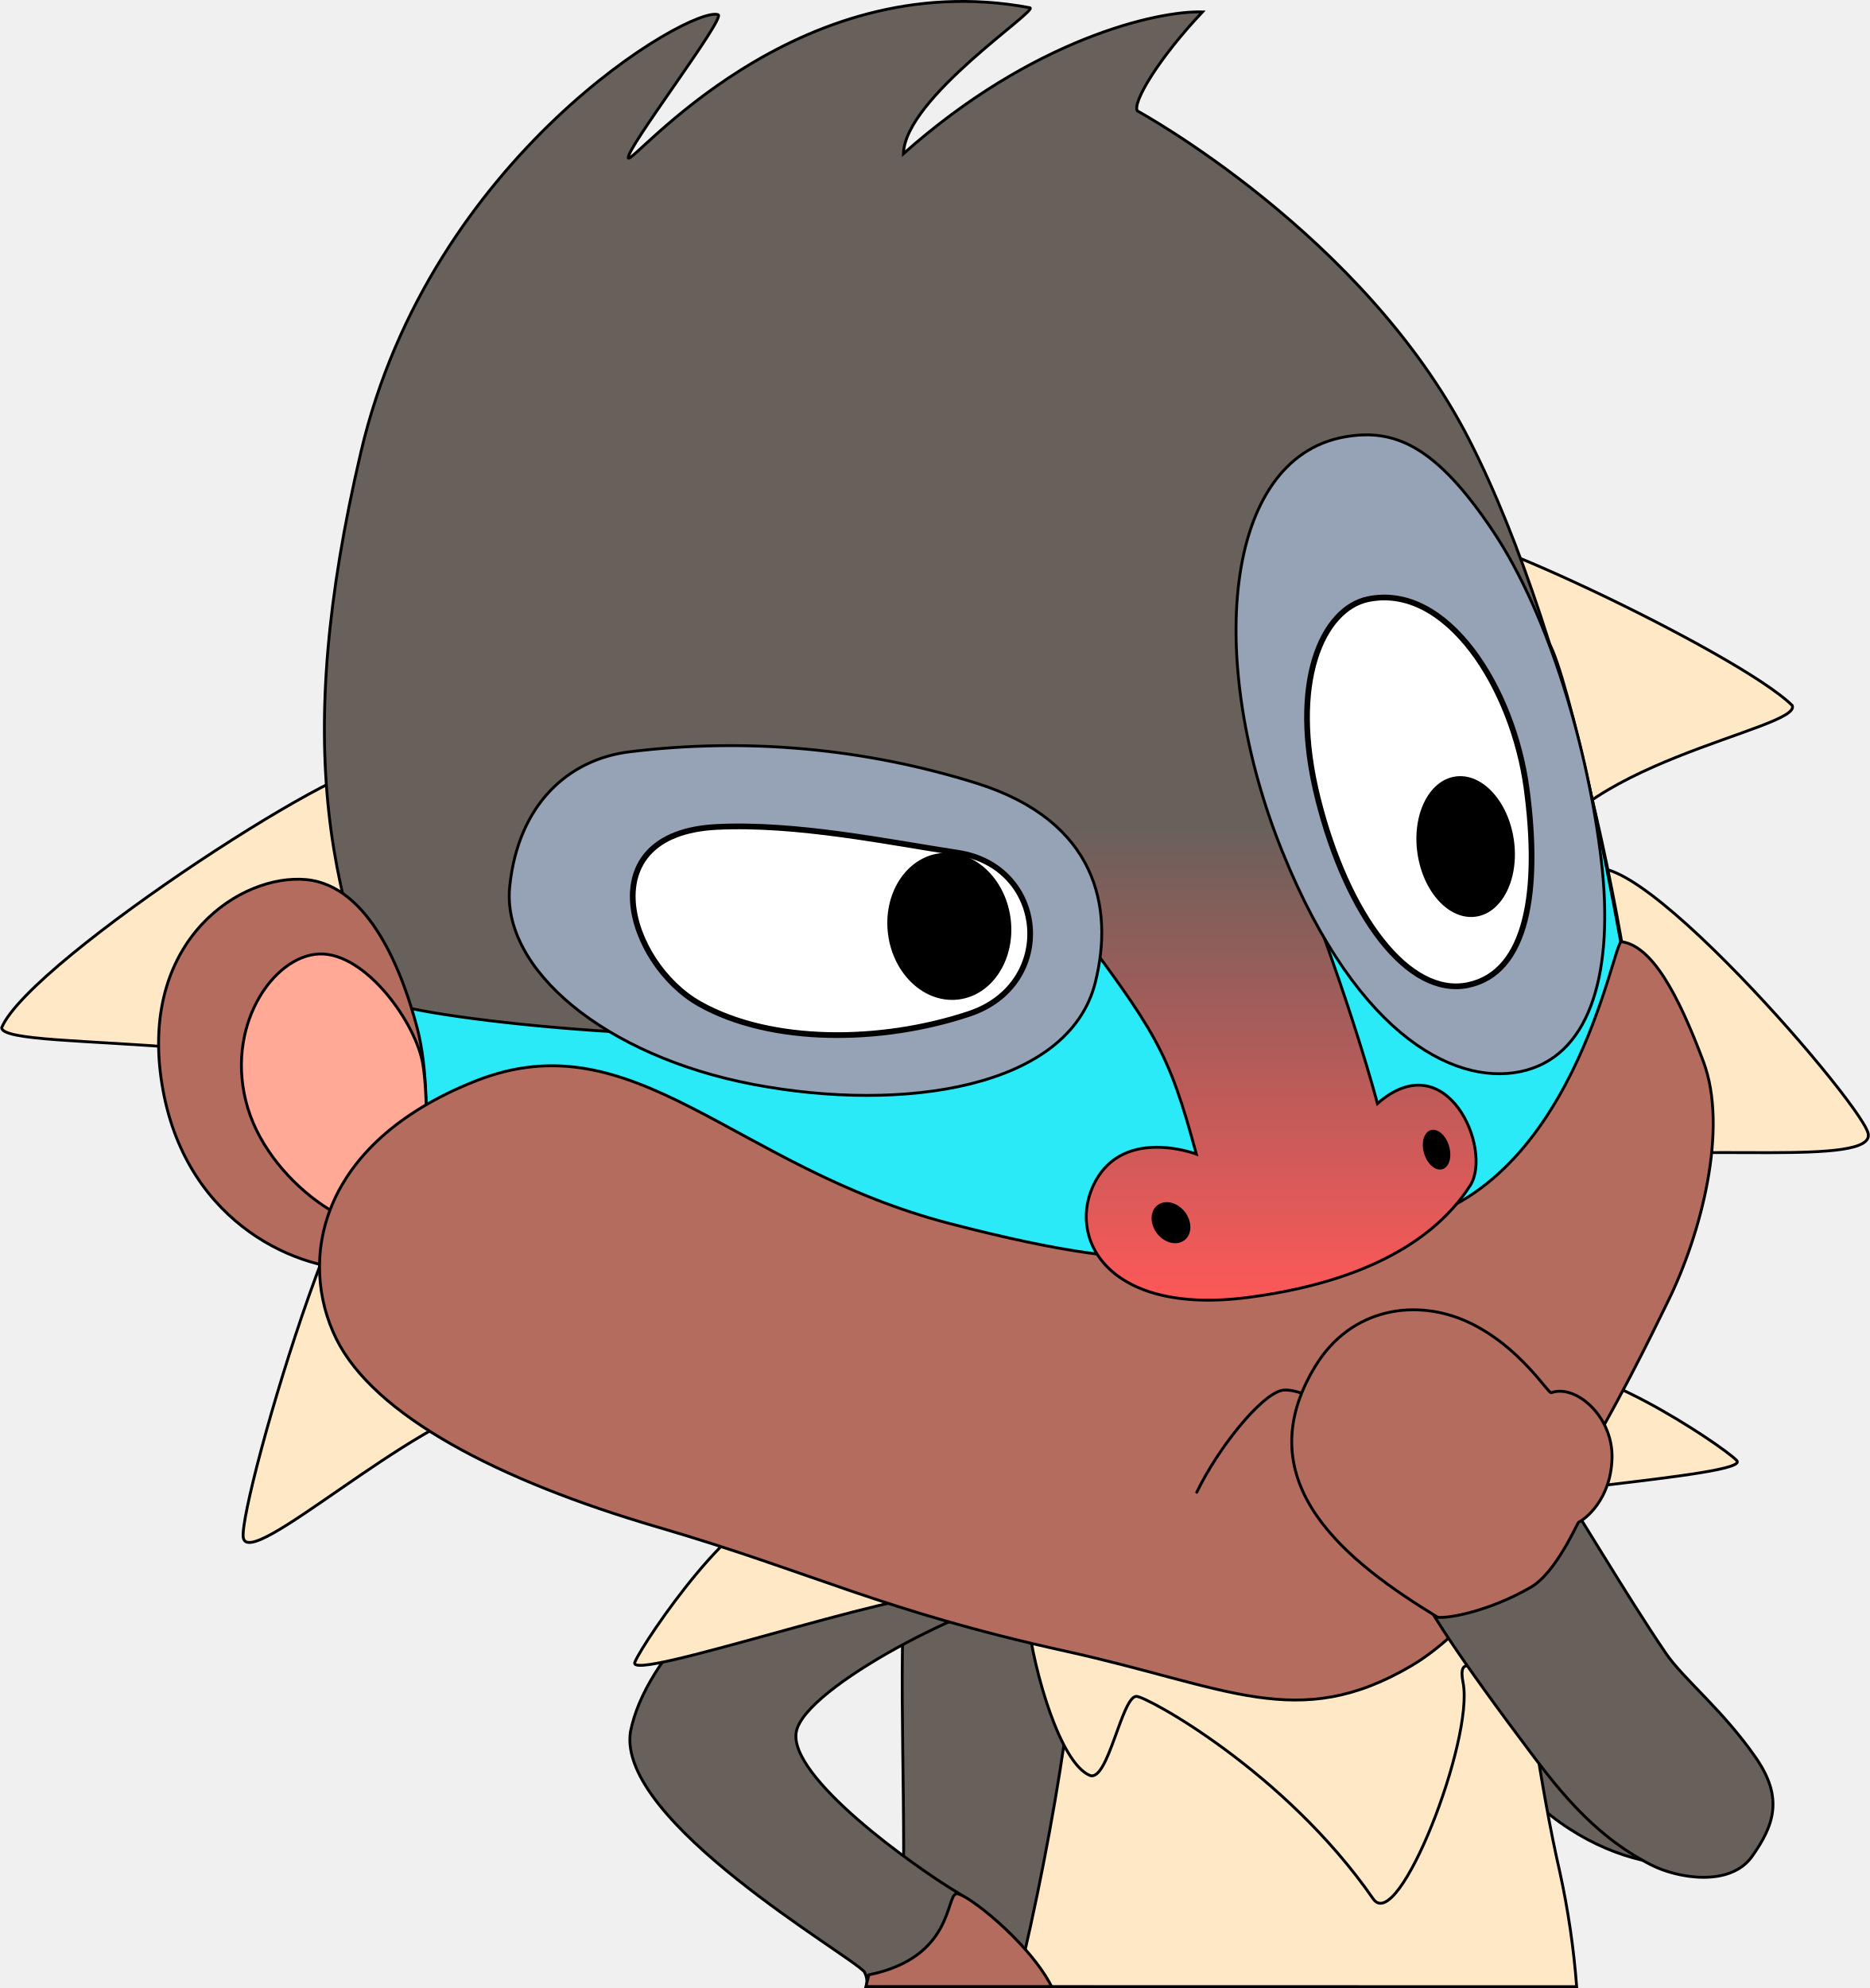
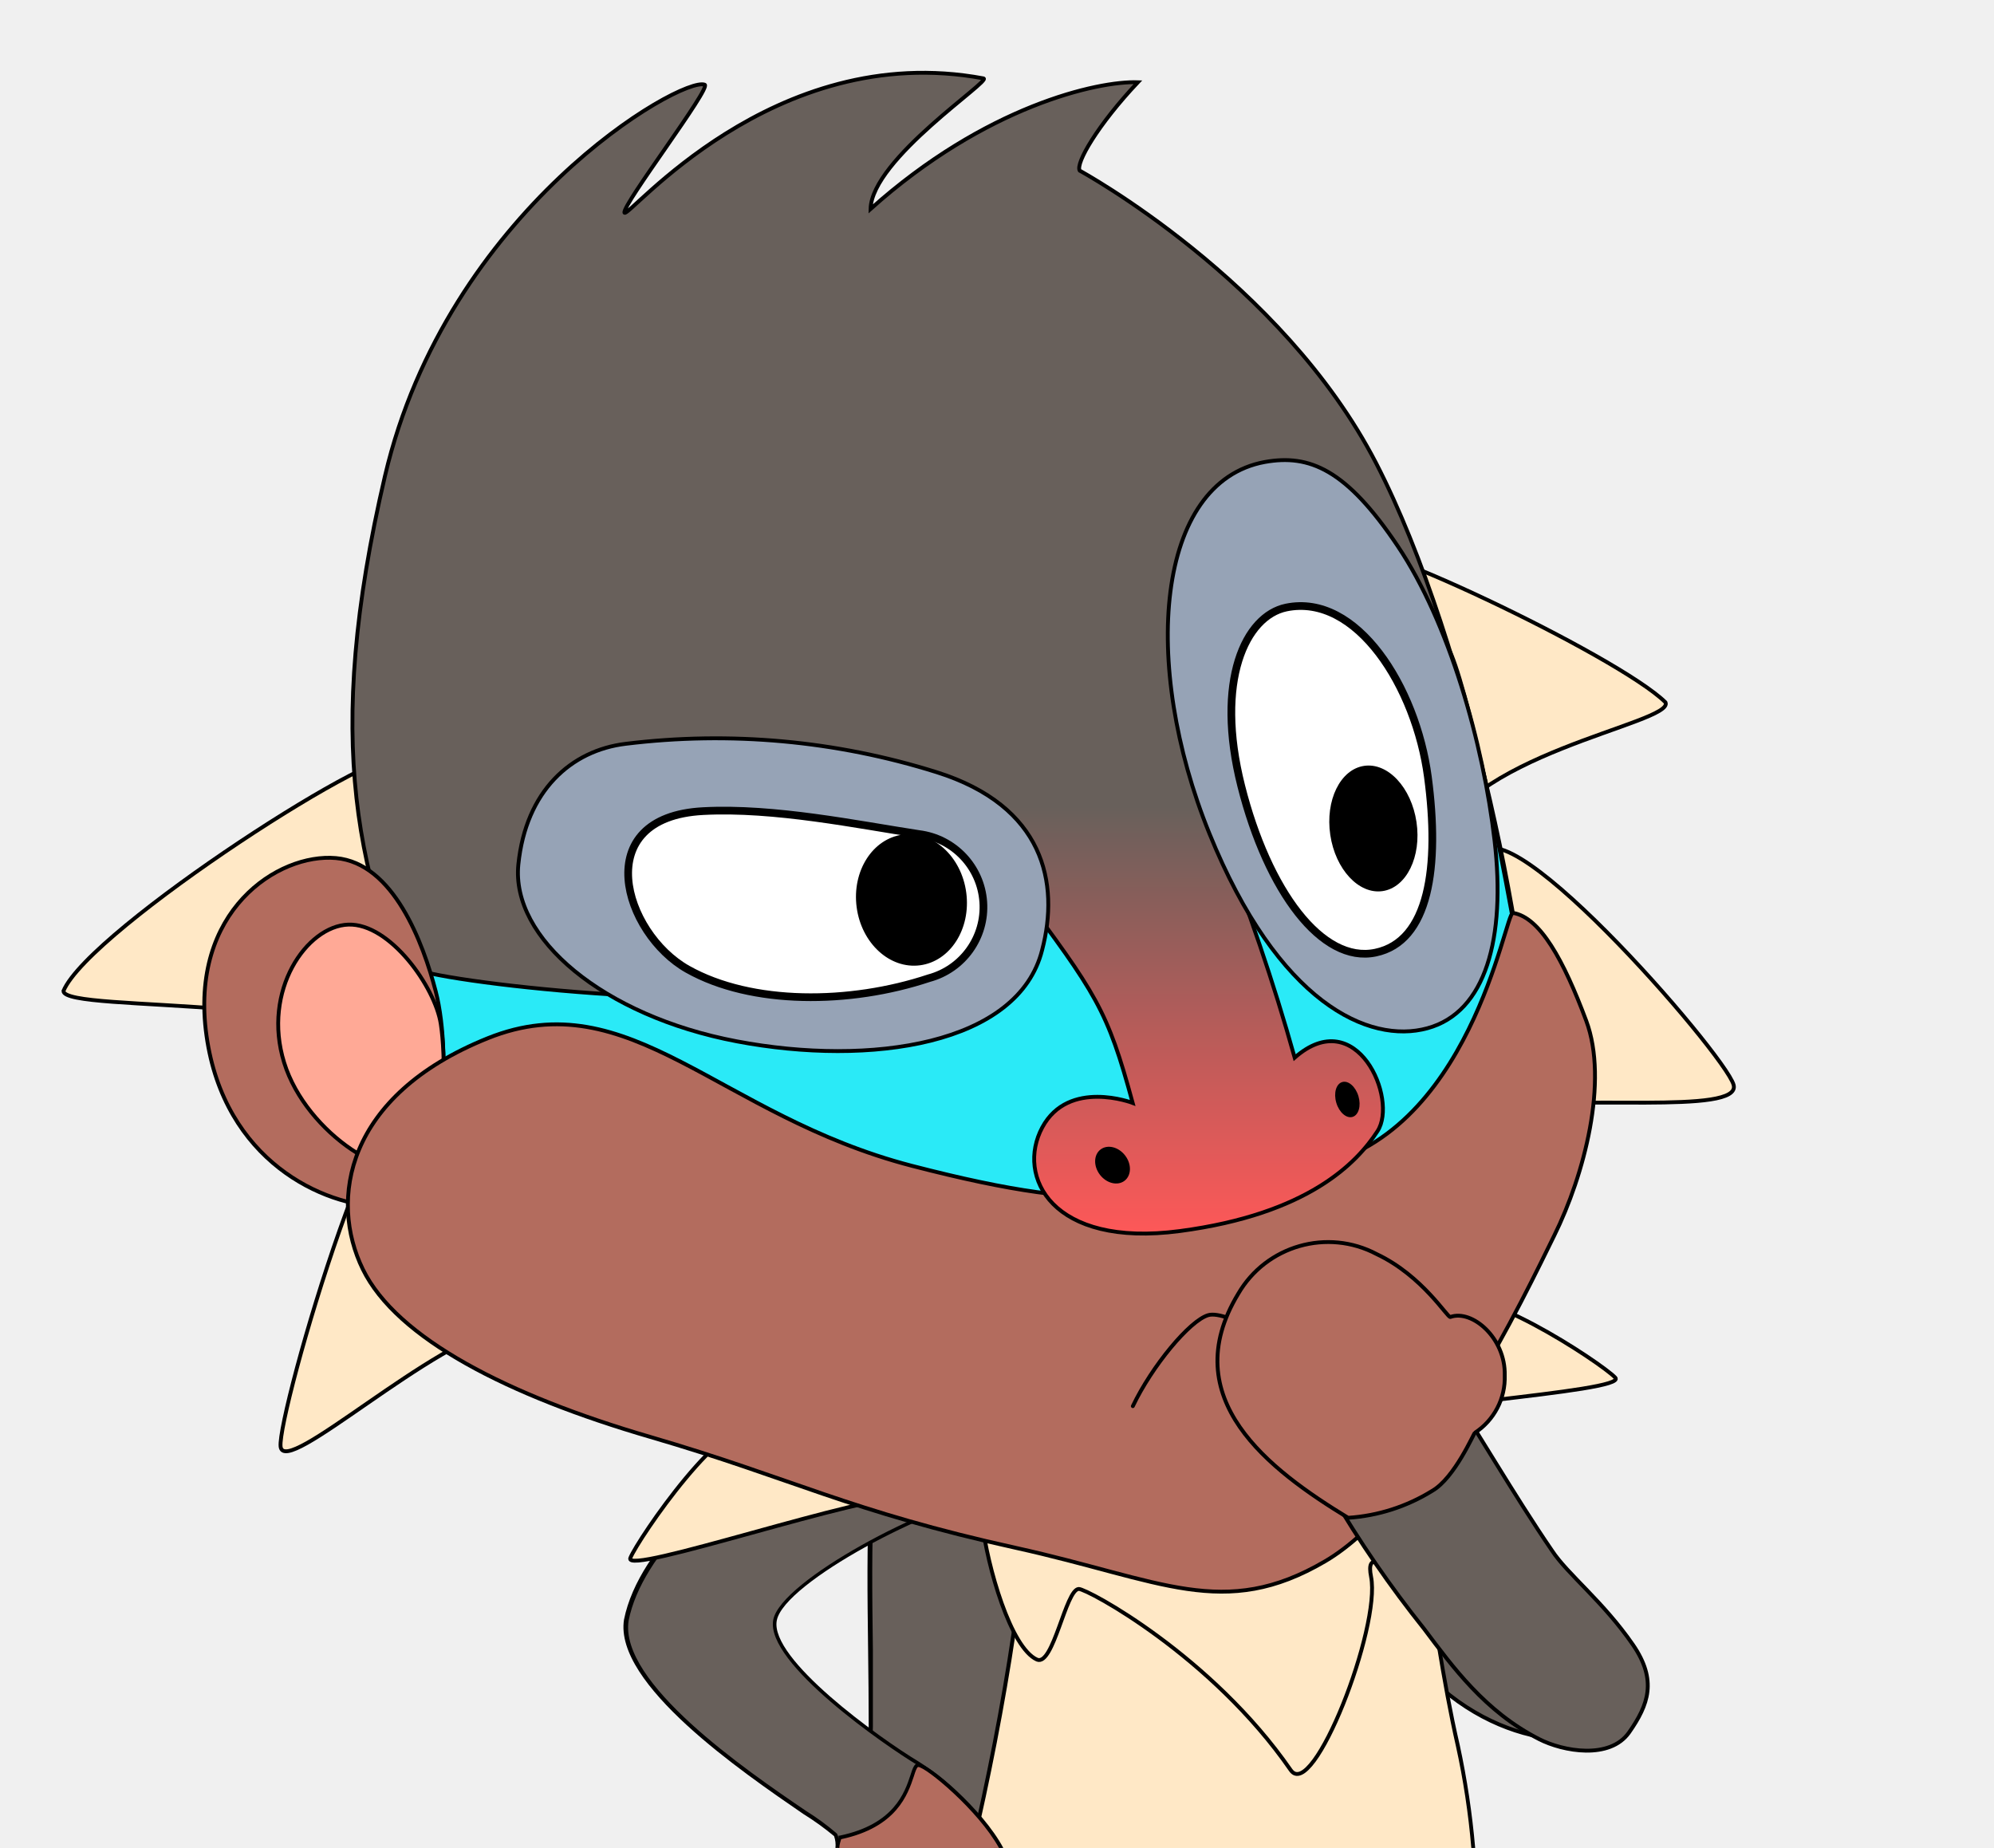
- <svg xmlns="http://www.w3.org/2000/svg" viewBox="0 0 327.73 348.39">
+ <svg xmlns="http://www.w3.org/2000/svg" viewBox="0 0 129.48 120">
  <defs>
-     <style>.cls-1{fill:#68605b;}.cls-1,.cls-2,.cls-3,.cls-4,.cls-5,.cls-6,.cls-7,.cls-8,.cls-9{stroke:#000;stroke-miterlimit:10;}.cls-1,.cls-2,.cls-3,.cls-4,.cls-5,.cls-6,.cls-7,.cls-9{stroke-width:0.5px;}.cls-2{fill:#ffe8c6;}.cls-3{fill:#2aeaf7;}.cls-4{fill:#b36c5e;}.cls-5{fill:#ffa996;}.cls-6{fill:url(#linear-gradient);}.cls-7{fill:#96a3b6;}.cls-8{fill:#fff;}.cls-9{fill:none;stroke-linecap:round;}</style>
-     <linearGradient id="linear-gradient" x1="185.1" y1="88.2" x2="185.1" y2="227.84" gradientUnits="userSpaceOnUse">
+     <style>.cls-1,.cls-13{fill:none;}.cls-2,.cls-3{fill:#68605b;}.cls-10,.cls-11,.cls-13,.cls-2,.cls-5,.cls-6,.cls-7,.cls-8,.cls-9{stroke:#000;stroke-miterlimit:10;}.cls-10,.cls-13,.cls-2,.cls-5,.cls-6,.cls-7,.cls-8,.cls-9{stroke-width:0.25px;}.cls-4,.cls-5{fill:#ffe8c6;}.cls-6{fill:#2aeaf7;}.cls-12,.cls-7{fill:#b36c5e;}.cls-8{fill:#ffa996;}.cls-9{fill:url(#linear-gradient);}.cls-10{fill:#96a3b6;}.cls-11{fill:#fff;stroke-width:0.5px;}.cls-13{stroke-linecap:round;}</style>
+     <linearGradient id="linear-gradient" x1="65.39" y1="33.87" x2="65.39" y2="80.14" gradientUnits="userSpaceOnUse">
      <stop offset="0.4" stop-color="#68605b" />
      <stop offset="1" stop-color="#fe5858" />
    </linearGradient>
  </defs>
  <g id="Layer_2" data-name="Layer 2">
    <g id="Layer_1-2" data-name="Layer 1">
-       <path class="cls-1" d="M252.16,256.6c5.16-1.12,55,58.28,53.16,65.47s-24,7.87-39.47-9.53S225.83,262.34,252.16,256.6Z" />
-       <path class="cls-1" d="M153.11,348.14c2.91-7.22,5.28-14.55,5.28-23.74,0-48.35-5.78-92.51,37.84-99.59,26.31-4.27,45.83.73,66.85,73.26a291.4,291.4,0,0,1,10,50.07Z" />
-       <path class="cls-2" d="M178.18,348.14c6.68-27.43,12.2-61.84,10.84-78.11-3.44-41.34,62.74-26.45,68.65-22s8.85,50.06,15.74,80.08a145,145,0,0,1,2.94,20.05Z" />
-       <path class="cls-1" d="M139.57,303.49c-1.48,7.87,20.67,23.62,28.05,28.05,4.67,2.8,12.43,9.25,15.64,16.6H151.87a3.79,3.79,0,0,0-.37-2.58c-2.46-2.95-43.42-26.33-41-42.07,5.41-27.07,62.74-55.85,70.12-56.84l.24,32.73C171.06,280.36,141.05,295.61,139.57,303.49Z" />
-       <path class="cls-2" d="M66.3,134.91c-1-5.37-61,33.25-66,45.17-.14,4.53,60.84-.17,72.06,15.63C72.31,195.71,69.66,152.65,66.3,134.91Z" />
-       <path class="cls-2" d="M72.15,200c-7.85-14.14-30.26,63.11-29.52,69.38s29.89-21,44.66-23.62S74,203.35,72.15,200Z" />
-       <path class="cls-2" d="M136.37,265.84c-5.89-4-23.62,21.78-25.1,25.47s46.87-12.92,54.63-11.81S145.6,272.12,136.37,265.84Z" />
-       <path class="cls-2" d="M251.63,94.14c-1.08-5.36,53.32,20.37,62.5,29.49,1.84,4.15-40.69,10.22-45.13,29.08C269,152.71,255.21,111.83,251.63,94.14Z" />
-       <path class="cls-2" d="M277.42,155.18c1.94-16.06,48.32,37.28,50,43.37s-32.1,1.54-46.75,4.72S277,159,277.42,155.18Z" />
-       <path class="cls-2" d="M271.56,241.83c3.95-5.93,30.09,11.26,32.85,14.12s-48.28,5.72-55,9.67S265.39,251.12,271.56,241.83Z" />
-       <path class="cls-2" d="M180.17,284.05c1.1,9,5.65,24.88,10.82,27.07,3.2,1.35,5.6-13.75,8.18-13.84,1.68-.06,26,13.1,41.52,35.49,4.39,6.33,17.72-28,15.75-37.89s12.42,8.18,14.88,9.41,2.09-27.31-6.27-36.91S179.76,280.77,180.17,284.05Z" />
-       <path class="cls-1" d="M125.87,2.58c1.4.53-16.24,23.62-15.74,25.1s29-34.06,70.36-26.33c1.83.34-21.89,15.75-22.14,25.59C181,6.77,202.88,1.85,210.76,2.09c-7.88,8.37-12.27,15.91-11.42,17.34,0,0,39.63,21.54,58.08,57.46S288.3,176,287.93,199.66s-50.56,64.58-104.81,50.93S87.53,221.07,72.4,190.06s-21.2-59.3-9.14-110.84C75.44,27.19,121.32.86,125.87,2.58Z" />
-       <path class="cls-3" d="M68,175.06C53.21,242,63.91,237.3,85.32,248.38s104.44,38.75,129.17,41.7,38-2.58,47.61-15.13,29-67.3,25.67-88.33c-6.4-40.1-14.23-72.77-16.76-74.55-7.85-5.56-46.34-10.56-63.9.86-25.81,16.79-47.45,65.38-57.45,67C122.43,184.51,65.26,177.37,68,175.06Z" />
-       <path class="cls-4" d="M73.14,180.22c-2.46-9.38-8.24-25.09-19.56-26.08S24.79,164.48,28.24,189s22.88,33.46,34.69,33.46S76.58,193.39,73.14,180.22Z" />
-       <path class="cls-5" d="M74.14,186.63c-1.13-7.22-10-19.72-18.16-19.45s-16.79,12.92-12.55,27S65.17,219,70.34,213.6,75.06,192.53,74.14,186.63Z" />
-       <path class="cls-4" d="M244.34,214.79c-31.55,5.35-38,10-77.87-.37-37.86-9.81-55.2-36-83.06-25S52.29,221.13,58.93,234.6s28.42,24.85,56.28,33,39,14.57,71.6,21.77c28.42,6.27,40.59,14.27,60.52,2.58s39.56-52.75,45-63.84c5.81-11.78,10.66-30.27,6.23-42.08-4.53-12.09-9.09-20.28-14.35-21C282.71,164.75,275.89,209.44,244.34,214.79Z" />
-       <path class="cls-6" d="M111.48,148c20.3,4.06,60.53-8.12,75.66,12.18,15.48,20.78,17.59,23.74,22.55,42.07,0,0-12.55-4.79-17.71,4.8s1.84,23.62,26.94,20.3,34.69-13.29,38.75-19.56-4.06-25.1-16.24-14.39c0,0-4.47-17.35-14.8-43.55s-1.48-19.32,3.69-27.8,10.33-23.13,4.42-33.84" />
-       <path class="cls-7" d="M110.37,131.75a144.54,144.54,0,0,1,60.9,5.54c21,6.64,24,21.77,20.71,34.88-4.65,18.56-33.63,22.85-59.83,17.89s-44.29-20.25-42.81-34.69S99.65,133.05,110.37,131.75Z" />
-       <path class="cls-7" d="M235.62,76.58c8.74-1.57,16,1.45,26.05,16.47s16.76,38.68,19,57.75-1.67,33.61-13.15,36.75-29.29-5-42.73-38.24S214.27,80.44,235.62,76.58Z" />
-       <path class="cls-8" d="M125.58,144.92c14-.71,30.12,2.67,42.3,4.52,15.59,2.36,17.45,23.08,2,28.23s-34.73,5.33-47.28-1.75S103.08,146.07,125.58,144.92Z" />
-       <path class="cls-8" d="M239.8,105c13.82-2.83,25.42,15.55,27.78,33.22s.23,32.22-10.26,34.41S236.13,160.46,231,140,231.82,106.67,239.8,105Z" />
-       <ellipse cx="166.39" cy="162.34" rx="10.83" ry="12.92" transform="translate(-19.69 23.01) rotate(-7.47)" />
-       <ellipse cx="256.89" cy="148.36" rx="8.53" ry="12.41" transform="translate(-18.99 39.31) rotate(-8.44)" />
-       <ellipse cx="205.81" cy="214.3" rx="3.09" ry="3.88" transform="matrix(0.79, -0.61, 0.61, 0.79, -88.07, 170.52)" />
-       <ellipse cx="251.78" cy="201.5" rx="2.28" ry="3.57" transform="translate(-46.91 79.94) rotate(-16.53)" />
-       <path class="cls-4" d="M151.77,348.14c.4-1.63.53-2.06.53-2.06,14.76-3,13.47-13.84,15.32-14.21,1.51-.3,12.75,8.44,16.7,16.27Z" />
-       <path class="cls-9" d="M243.27,253.69c-2.5-3.56-15-11-18.72-10s-11,10-14.79,17.83" />
-       <path class="cls-1" d="M289.37,326.8c-10.61-5.42-17-14.21-22.52-21.59-13.71-18.29-16.74-24.1-18-26.34-.22-.38.73-1.7-1.91-11.55-3.29-12.29-3.68-11.4-3.93-15.25-.49-7.63,4.15-6.28,11.56-5.17,9.84,1.48,17.28,11.71,19.34,14.41s10.84,17.79,18.06,28.4c3.14,4.61,10,9.93,15.87,18.45,4.79,7,3.08,11.75-.74,17.16S294.07,329.21,289.37,326.8Z" />
-       <path class="cls-4" d="M268.33,278.15c4.44-2.57,8.16-11.31,8.36-11.39,1-.42,5.68-3.88,5.86-11.24s-6.42-13-10.65-11.45c-.54.2-5.44-8.07-14.44-12.32s-20.64-2.76-27,7.8c-12.36,20.5,6.08,34.44,21.55,43.88C254.21,283.63,261.23,282.24,268.33,278.15Z" />
+       <rect class="cls-1" width="129.48" height="120" />
+       <path class="cls-2" d="M87.61,89.67c1.71-.37,18.23,19.31,17.62,21.7s-7.94,2.6-13.08-3.16S78.89,91.57,87.61,89.67Z" />
+       <path class="cls-3" d="M54.84,120l39.62-.46a92.33,92.33,0,0,0-3.23-16.12c-7-24-13.43-25.7-22.15-24.28-14.46,2.34-12.54,17-12.54,33A20.85,20.85,0,0,1,54.84,120Z" />
+       <path d="M56.41,112.14a20.71,20.71,0,0,1-1.7,7.86H55a20.8,20.8,0,0,0,1.68-7.86c0-1.71,0-3.42,0-5.06-.18-13.81-.33-25.74,12.48-27.82,4.48-.73,8.17-.57,11.63,2.57,3.8,3.45,7.1,10.32,10.38,21.62a86.57,86.57,0,0,1,3.31,15.47h.25a87.33,87.33,0,0,0-3.32-15.54C88.06,92,84.74,85.12,80.9,81.64c-3.54-3.2-7.29-3.37-11.84-2.63-13,2.12-12.87,14.14-12.69,28.07C56.39,108.73,56.41,110.43,56.41,112.14Z" />
+       <path class="cls-4" d="M63.12,120H95.58a51.57,51.57,0,0,0-.93-6.64c-2.28-9.94-3.26-25.07-5.21-26.54s-23.89-6.4-22.75,7.3C67.14,99.48,65.32,110.94,63.12,120Z" />
+       <path d="M63,120h.26c2-8.47,4-20.23,3.57-25.89-.3-3.54,1-6.11,3.7-7.63,6-3.33,17.5-.56,18.84.44,1.11.84,2,6.7,2.86,12.91.65,4.44,1.38,9.48,2.31,13.56a50.55,50.55,0,0,1,1,6.61h.25a53.65,53.65,0,0,0-1-6.67c-.94-4.07-1.67-9.1-2.31-13.53-1-6.81-1.76-12.18-3-13.08-1.41-1-12.87-3.91-19.11-.46-2.85,1.58-4.14,4.22-3.83,7.87C67,99.78,65,111.55,63,120Z" />
+       <path class="cls-3" d="M54.37,120H64.68a14.69,14.69,0,0,0-5.08-5.5c-2.45-1.46-9.79-6.68-9.3-9.29s10.44-7.66,13.7-8l-.08-10.84c-2.45.32-21.44,9.86-23.24,18.83-.81,5.22,12.76,13,13.58,13.94A2,2,0,0,1,54.37,120Z" />
+       <path d="M54.16,119.23a1.74,1.74,0,0,1,.09.77h.25a1.68,1.68,0,0,0-.15-.93,16.14,16.14,0,0,0-2-1.47c-4-2.71-12.16-8.34-11.53-12.37,1.75-8.75,20.19-18.08,23-18.7l.08,10.58c-3.47.44-13.21,5.5-13.69,8.08-.53,2.81,7.37,8.23,9.35,9.42a14.79,14.79,0,0,1,5,5.39h.27a14.71,14.71,0,0,0-5.16-5.6c-2.63-1.58-9.7-6.68-9.23-9.17S60.69,97.68,64,97.34h.12L64,86.23l-.14,0c-1.34.18-6.77,2.74-11.91,6.2-4.68,3.14-10.46,7.9-11.43,12.74-.66,4.19,7.65,9.88,11.64,12.62A17.44,17.44,0,0,1,54.16,119.23Z" />
+       <path class="cls-5" d="M26,49.35c-.34-1.78-20.21,11-21.88,15,0,1.5,20.16-.06,23.87,5.17C28,69.49,27.14,55.22,26,49.35Z" />
+       <path class="cls-5" d="M28,70.93c-2.6-4.69-10,20.91-9.78,23s9.91-7,14.8-7.83S28.58,72,28,70.93Z" />
+       <path class="cls-5" d="M49.24,92.74c-2-1.33-7.82,7.21-8.31,8.43S56.46,96.89,59,97.26,52.3,94.81,49.24,92.74Z" />
+       <path class="cls-5" d="M87.44,35.84c-.36-1.78,17.67,6.75,20.71,9.77.61,1.38-13.49,3.39-15,9.64C93.19,55.25,88.62,41.7,87.44,35.84Z" />
+       <path class="cls-5" d="M96,56.06c.64-5.32,16,12.36,16.57,14.38S101.91,71,97.06,72,95.83,57.31,96,56.06Z" />
+       <path class="cls-5" d="M94,84.78c1.31-2,10,3.73,10.89,4.68s-16,1.89-18.24,3.2S92,87.86,94,84.78Z" />
+       <path class="cls-5" d="M63.76,98.77c.36,3,1.87,8.24,3.58,9,1.06.44,1.86-4.56,2.71-4.59.56,0,8.63,4.34,13.76,11.76,1.45,2.1,5.87-9.29,5.22-12.55s4.12,2.71,4.93,3.11.69-9-2.08-12.23S63.62,97.68,63.76,98.77Z" />
+       <path class="cls-2" d="M45.76,5.5c.47.17-5.38,7.83-5.21,8.31S50.16,2.53,63.86,5.09c.61.11-7.25,5.22-7.33,8.48C64,6.88,71.28,5.25,73.89,5.34c-2.61,2.77-4.06,5.27-3.78,5.74,0,0,13.13,7.14,19.25,19S99.59,63,99.46,70.8,82.71,92.21,64.73,87.68,33.06,77.9,28.05,67.62,21,48,25,30.9C29.05,13.65,44.26,4.93,45.76,5.5Z" />
+       <path class="cls-6" d="M26.58,62.65C21.69,84.83,25.23,83.28,32.33,87s34.6,12.84,42.8,13.82,12.59-.86,15.77-5,9.62-22.3,8.51-29.27c-2.12-13.29-4.71-24.11-5.55-24.7-2.6-1.84-15.36-3.5-21.18.28-8.55,5.57-15.72,21.67-19,22.22C44.62,65.78,25.68,63.42,26.58,62.65Z" />
+       <path class="cls-7" d="M28.29,64.36c-.81-3.11-2.73-8.31-6.48-8.64s-9.54,3.43-8.4,11.54S21,78.35,24.91,78.35,29.43,68.72,28.29,64.36Z" />
+       <path class="cls-8" d="M28.62,66.48c-.37-2.39-3.3-6.53-6-6.44S17,64.32,18.45,69s7.2,8.19,8.91,6.42S28.93,68.44,28.62,66.48Z" />
+       <path class="cls-7" d="M85,75.82c-10.46,1.77-12.6,3.3-25.8-.12-12.55-3.26-18.29-12-27.53-8.28s-10.31,10.5-8.11,15S33,90.62,42.23,93.31,55.15,98.13,66,100.52c9.41,2.08,13.45,4.73,20.05.86S99.12,83.9,100.93,80.22c1.93-3.9,3.54-10,2.07-13.94s-3-6.72-4.76-7C97.73,59.24,95.48,74,85,75.82Z" />
+       <path class="cls-9" d="M41,53.68c6.73,1.35,20.06-2.69,25.08,4,5.13,6.88,5.82,7.87,7.47,13.94,0,0-4.16-1.59-5.87,1.59s.61,7.83,8.93,6.73,11.49-4.41,12.84-6.49-1.35-8.31-5.38-4.77a139.55,139.55,0,0,0-4.91-14.43c-3.42-8.68-.49-6.4,1.22-9.21s3.43-7.66,1.47-11.21" />
+       <path class="cls-10" d="M40.63,48.3a47.88,47.88,0,0,1,20.18,1.84c7,2.2,8,7.21,6.86,11.55-1.54,6.15-11.14,7.58-19.83,5.93S33.17,60.91,33.66,56.13,37.08,48.73,40.63,48.3Z" />
+       <path class="cls-10" d="M82.13,30c2.9-.52,5.29.48,8.63,5.46s5.56,12.81,6.29,19.13-.56,11.14-4.36,12.18S83,65.15,78.53,54.12,75.06,31.3,82.13,30Z" />
+       <path class="cls-11" d="M45.67,52.67c4.62-.24,10,.88,14,1.49a4.78,4.78,0,0,1,.65,9.36c-5.14,1.71-11.51,1.76-15.67-.58S38.21,53.05,45.67,52.67Z" />
+       <path class="cls-11" d="M83.52,39.45c4.58-.94,8.42,5.15,9.2,11s.08,10.68-3.4,11.41-7-4-8.72-10.82S80.87,40,83.52,39.45Z" />
+       <ellipse cx="59.19" cy="58.44" rx="3.59" ry="4.28" transform="translate(-7.1 8.19) rotate(-7.47)" />
+       <ellipse cx="89.18" cy="53.8" rx="2.83" ry="4.11" transform="translate(-6.93 13.67) rotate(-8.44)" />
+       <ellipse cx="72.25" cy="75.65" rx="1.03" ry="1.28" transform="translate(-31.18 59.95) rotate(-37.68)" />
+       <ellipse cx="87.49" cy="71.41" rx="0.75" ry="1.18" transform="translate(-16.7 27.83) rotate(-16.53)" />
+       <path class="cls-12" d="M65,120c-1.38-2.55-4.94-5.48-5.43-5.38s-.19,3.69-5.08,4.7c0,0-.05.29-.15.68Z" />
+       <path d="M54.5,120c0-.21.1-.5.12-.57,3.62-.77,4.33-2.92,4.72-4.08.09-.29.19-.59.28-.61h0c.49,0,3.88,2.79,5.25,5.26h.28c-1.33-2.51-4.87-5.51-5.56-5.51h0c-.23.05-.33.34-.47.78-.37,1.12-1.06,3.2-4.6,3.93l-.07,0,0,.07s0,.3-.16.71Z" />
+       <path class="cls-13" d="M84.67,88.71c-.83-1.18-5-3.66-6.21-3.31s-3.66,3.31-4.9,5.91" />
+       <path class="cls-2" d="M99.94,112.93c-3.51-1.79-5.62-4.7-7.46-7.15a72.58,72.58,0,0,1-6-8.73,11.11,11.11,0,0,0-.63-3.83c-1.1-4.07-1.23-3.77-1.31-5-.16-2.53,1.38-2.08,3.83-1.71,3.27.49,5.73,3.88,6.41,4.77s3.59,5.9,6,9.41c1,1.53,3.31,3.29,5.26,6.12,1.58,2.31,1,3.89-.25,5.68S101.5,113.73,99.94,112.93Z" />
+       <path class="cls-7" d="M93,96.81c1.47-.85,2.7-3.75,2.77-3.77a4.28,4.28,0,0,0,1.94-3.73c.06-2.43-2.13-4.3-3.53-3.79-.18.07-1.8-2.67-4.78-4.08a6.75,6.75,0,0,0-9,2.58c-4.1,6.79,2,11.41,7.14,14.54A11.83,11.83,0,0,0,93,96.81Z" />
    </g>
  </g>
</svg>
